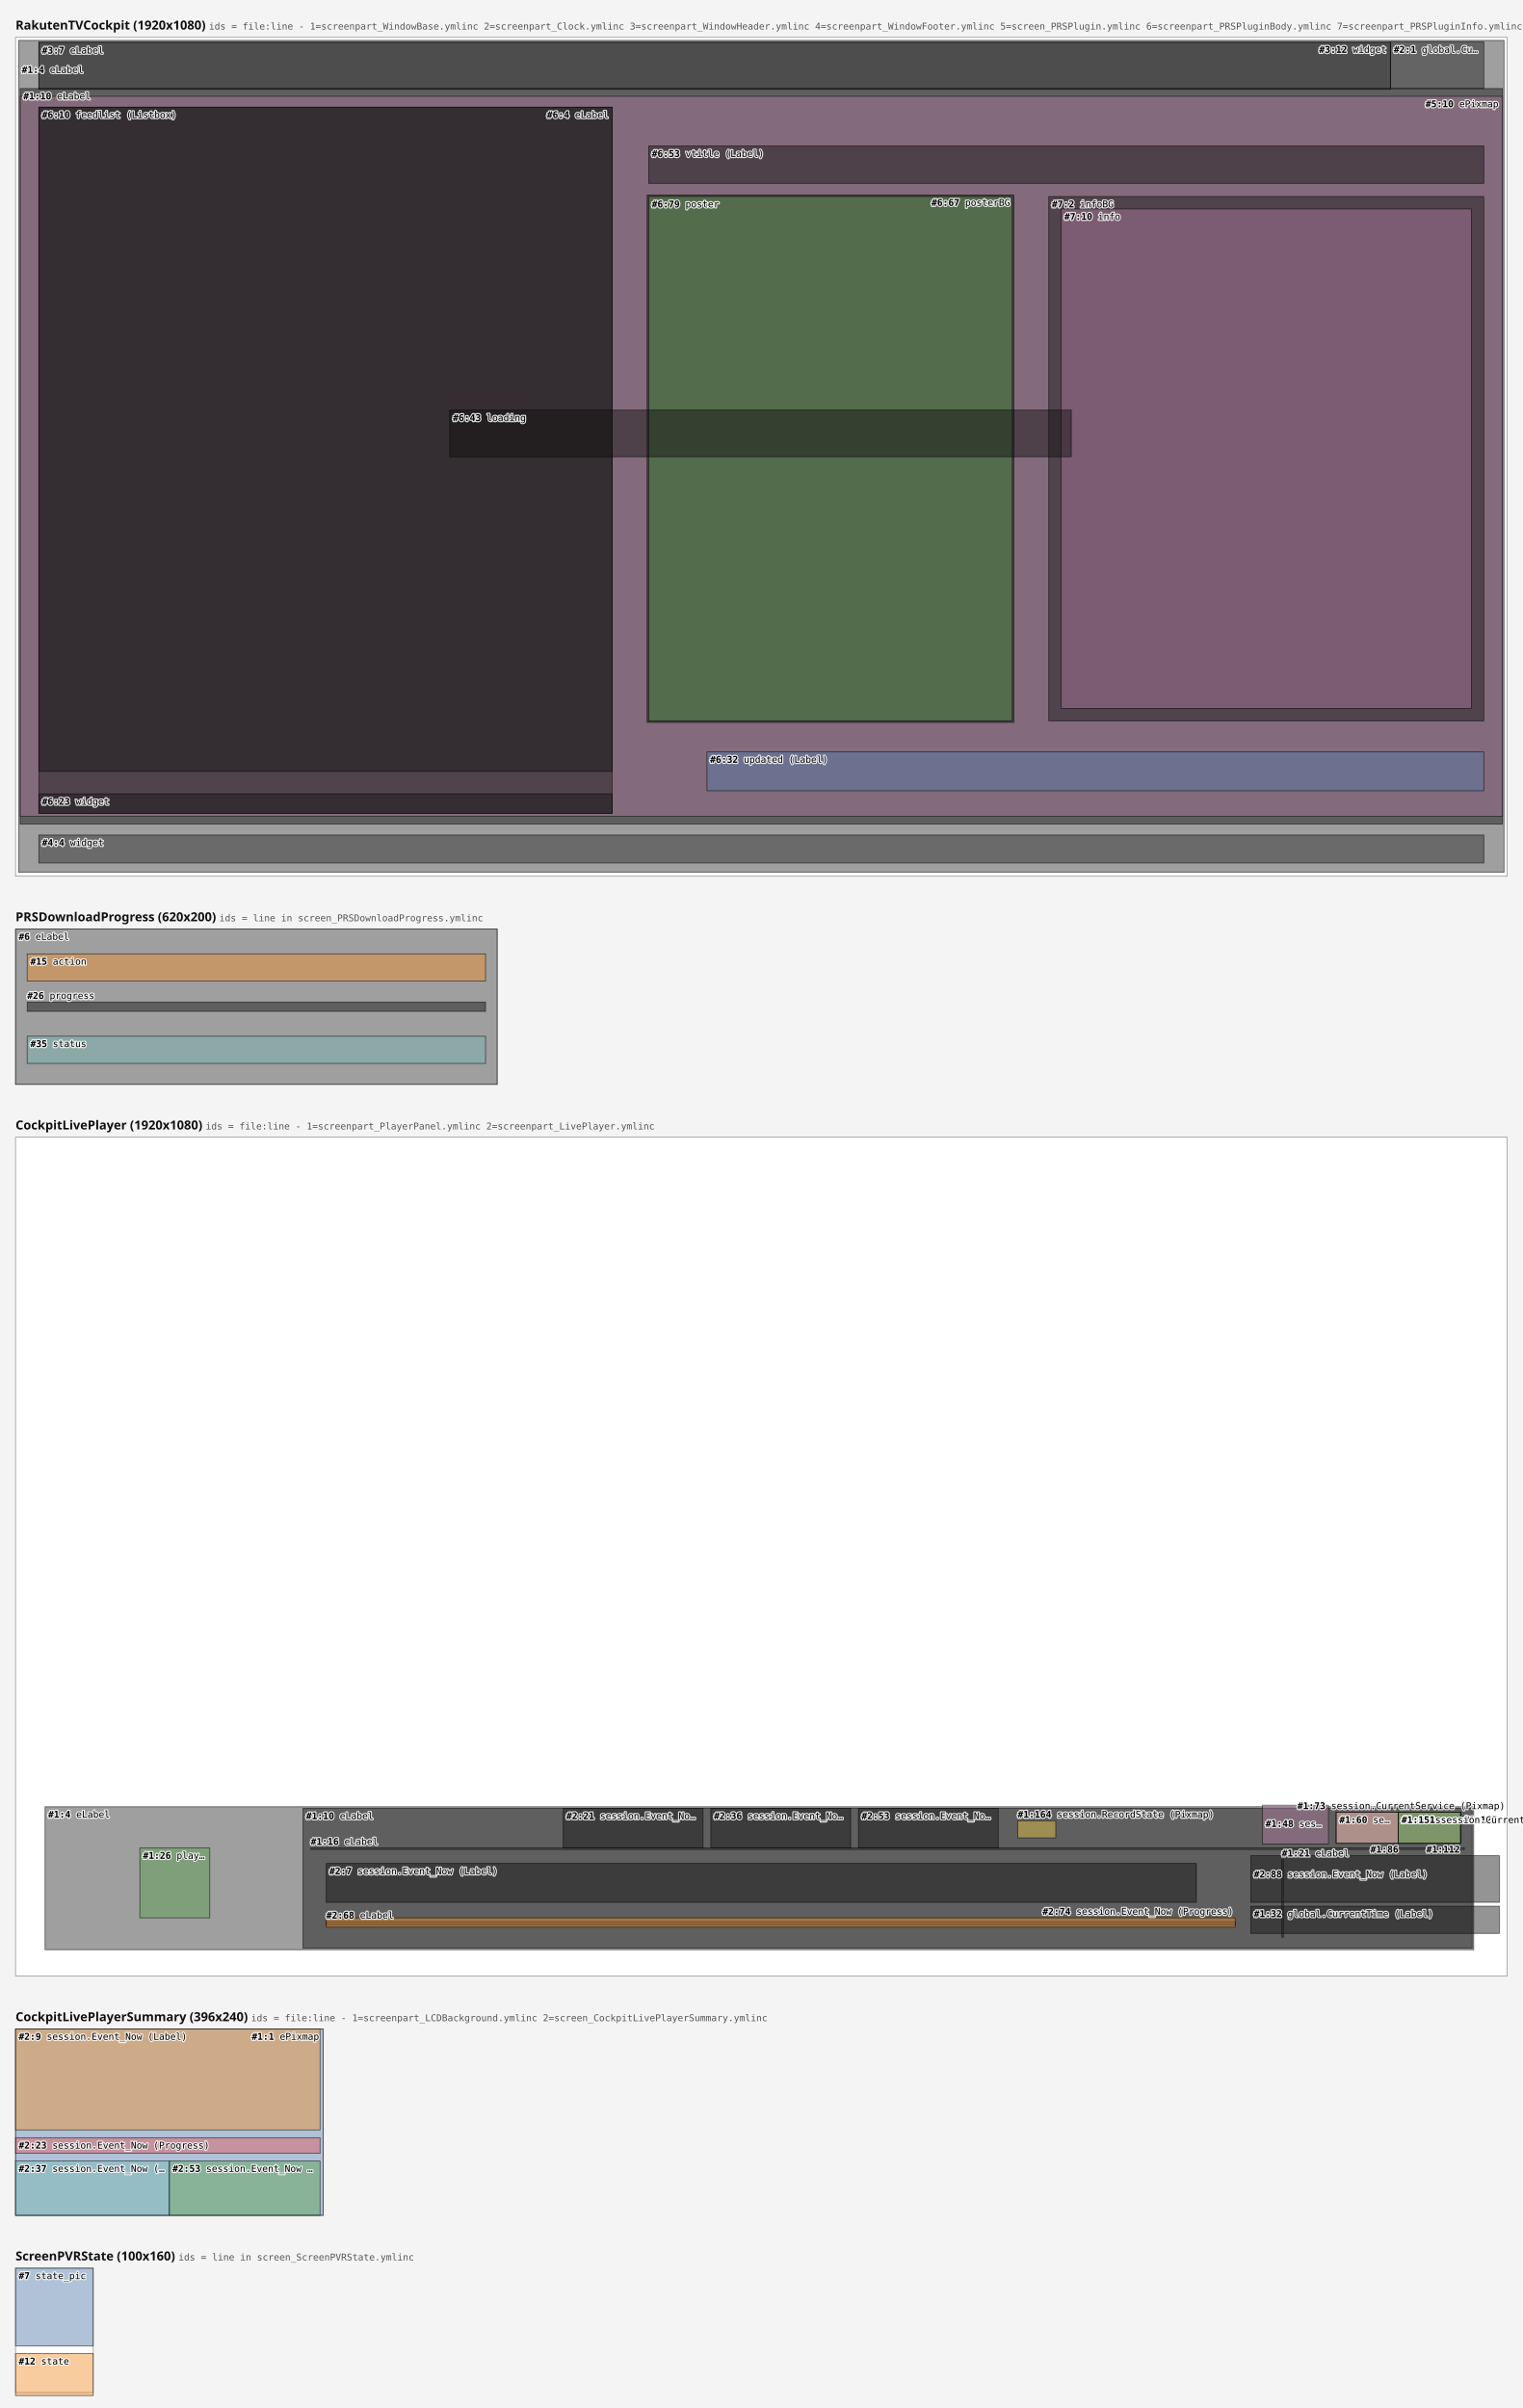
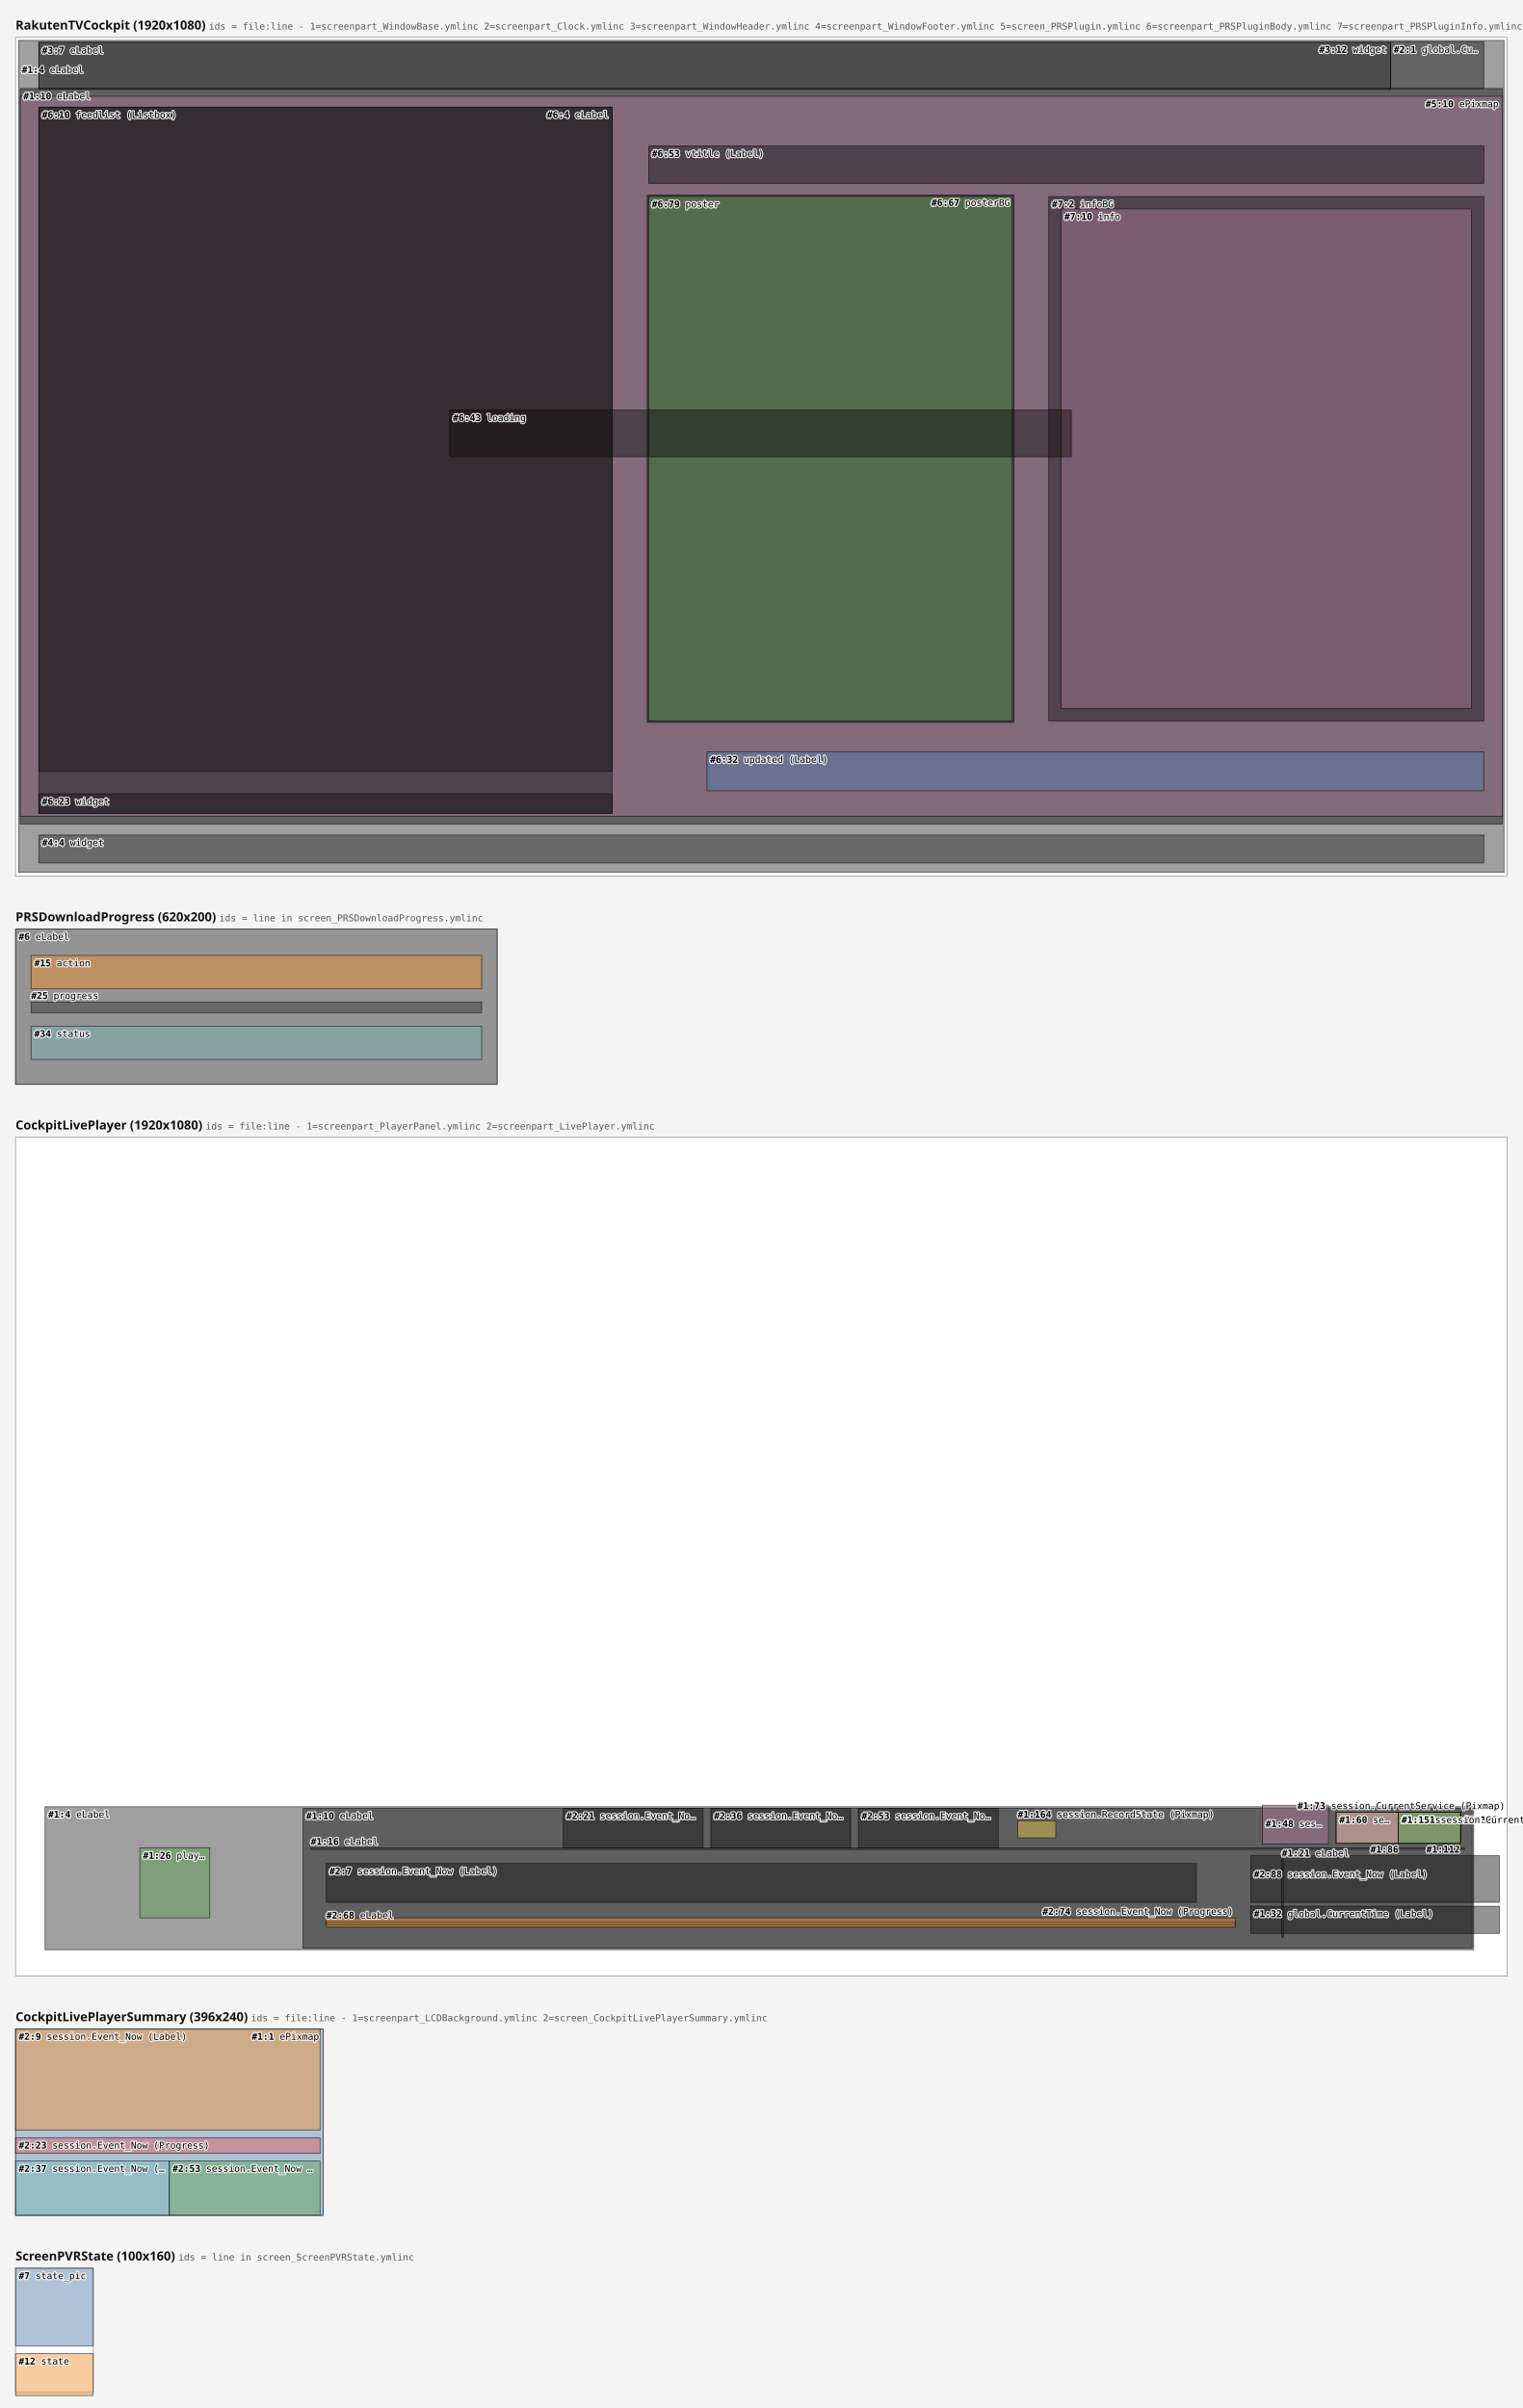
<svg xmlns="http://www.w3.org/2000/svg" width="1960" height="3100" viewBox="0 0 1960 3100">
  <rect x="0" y="0" width="1960" height="3100" fill="#f4f4f4" />
  <text x="20" y="38" font-family="sans-serif" font-size="16" font-weight="bold" fill="#111111">RakutenTVCockpit (1920x1080) <tspan font-family="monospace" font-size="12" font-weight="normal" fill="#555555">ids = file:line - 1=screenpart_WindowBase.ymlinc  2=screenpart_Clock.ymlinc  3=screenpart_WindowHeader.ymlinc  4=screenpart_WindowFooter.ymlinc  5=screen_PRSPlugin.ymlinc  6=screenpart_PRSPluginBody.ymlinc  7=screenpart_PRSPluginInfo.ymlinc</tspan>
  </text>
  <g data-screen="0" transform="translate(20,48)">
    <rect x="0" y="0" width="1920" height="1080" fill="#ffffff" stroke="#999999" stroke-width="1" />
    <rect data-ref="0:0" data-src="screenpart_WindowBase.ymlinc:4" x="4" y="4" width="1912" height="1071" fill="#2c2c2c" fill-opacity="0.45" stroke="#000000" stroke-opacity="0.6" stroke-width="1" />
    <rect data-ref="0:1" data-src="screenpart_WindowBase.ymlinc:10" x="6" y="66" width="1908" height="947" fill="#121212" fill-opacity="0.45" stroke="#000000" stroke-opacity="0.6" stroke-width="1" />
    <rect data-ref="0:6" data-src="screen_PRSPlugin.ymlinc:10" x="6" y="76" width="1908" height="927" fill="#b07aa1" fill-opacity="0.45" stroke="#000000" stroke-opacity="0.6" stroke-width="1" />
    <rect data-ref="0:15" data-src="screenpart_PRSPluginInfo.ymlinc:2" x="1330" y="205" width="560" height="675" fill="#121212" fill-opacity="0.45" stroke="#000000" stroke-opacity="0.6" stroke-width="1" />
    <rect data-ref="0:7" data-src="screenpart_PRSPluginBody.ymlinc:4" x="30" y="90" width="738" height="909" fill="#121212" fill-opacity="0.45" stroke="#000000" stroke-opacity="0.6" stroke-width="1" />
    <rect data-ref="0:13" data-src="screenpart_PRSPluginBody.ymlinc:67" x="813" y="203" width="472" height="679" fill="#0e0e0e" fill-opacity="0.45" stroke="#000000" stroke-opacity="0.6" stroke-width="1" />
    <rect data-ref="0:8" data-src="screenpart_PRSPluginBody.ymlinc:10" x="30" y="90" width="738" height="855" fill="#121212" fill-opacity="0.45" stroke="#000000" stroke-opacity="0.6" stroke-width="1" />
    <rect data-ref="0:9" data-src="screenpart_PRSPluginBody.ymlinc:23" x="30" y="974" width="738" height="25" fill="#121212" fill-opacity="0.45" stroke="#000000" stroke-opacity="0.6" stroke-width="1" />
    <rect data-ref="0:10" data-src="screenpart_PRSPluginBody.ymlinc:32" x="890" y="920" width="1000" height="50" fill="#4e79a7" fill-opacity="0.45" stroke="#000000" stroke-opacity="0.6" stroke-width="1" />
    <rect data-ref="0:12" data-src="screenpart_PRSPluginBody.ymlinc:53" x="815" y="140" width="1075" height="48" fill="#0e0e0e" fill-opacity="0.45" stroke="#000000" stroke-opacity="0.6" stroke-width="1" />
    <rect data-ref="0:14" data-src="screenpart_PRSPluginBody.ymlinc:79" x="815" y="205" width="468" height="675" fill="#59a14f" fill-opacity="0.45" stroke="#000000" stroke-opacity="0.6" stroke-width="1" />
    <rect data-ref="0:16" data-src="screenpart_PRSPluginInfo.ymlinc:10" x="1346" y="221" width="528" height="643" fill="#b07aa1" fill-opacity="0.45" stroke="#000000" stroke-opacity="0.6" stroke-width="1" />
    <rect data-ref="0:5" data-src="screenpart_WindowFooter.ymlinc:4" x="30" y="1027" width="1860" height="36" fill="#2c2c2c" fill-opacity="0.45" stroke="#000000" stroke-opacity="0.6" stroke-width="1" />
    <rect data-ref="0:11" data-src="screenpart_PRSPluginBody.ymlinc:43" x="559" y="480" width="800" height="60" fill="#0e0e0e" fill-opacity="0.45" stroke="#000000" stroke-opacity="0.6" stroke-width="1" />
    <rect data-ref="0:3" data-src="screenpart_WindowHeader.ymlinc:7" x="30" y="7" width="1740" height="60" fill="#2c2c2c" fill-opacity="0.45" stroke="#000000" stroke-opacity="0.6" stroke-width="1" />
    <rect data-ref="0:2" data-src="screenpart_Clock.ymlinc:1" x="1770" y="6" width="120" height="60" fill="#1d1d1d" fill-opacity="0.45" stroke="#000000" stroke-opacity="0.6" stroke-width="1" />
    <rect data-ref="0:4" data-src="screenpart_WindowHeader.ymlinc:12" x="30" y="6" width="1740" height="60" fill="#2c2c2c" fill-opacity="0.45" stroke="#000000" stroke-opacity="0.6" stroke-width="1" />
    <g pointer-events="none" font-family="monospace" font-size="12" fill="#000000" stroke="#ffffff" stroke-width="3" stroke-opacity="0.85" stroke-linejoin="round" paint-order="stroke">
      <text x="8" y="46">
        <tspan font-weight="bold">#1:4</tspan> eLabel</text>
      <text x="10" y="80">
        <tspan font-weight="bold">#1:10</tspan> eLabel</text>
      <text x="1815" y="90">
        <tspan font-weight="bold">#5:10</tspan> ePixmap</text>
      <text x="1334" y="219">
        <tspan font-weight="bold">#7:2</tspan> infoBG</text>
      <text x="684" y="104">
        <tspan font-weight="bold">#6:4</tspan> eLabel</text>
      <text x="1179" y="217">
        <tspan font-weight="bold">#6:67</tspan> posterBG</text>
      <text x="34" y="104">
        <tspan font-weight="bold">#6:10</tspan> feedlist (Listbox)</text>
      <text x="34" y="988">
        <tspan font-weight="bold">#6:23</tspan> widget</text>
      <text x="894" y="934">
        <tspan font-weight="bold">#6:32</tspan> updated (Label)</text>
      <text x="819" y="154">
        <tspan font-weight="bold">#6:53</tspan> vtitle (Label)</text>
      <text x="819" y="219">
        <tspan font-weight="bold">#6:79</tspan> poster</text>
      <text x="1350" y="235">
        <tspan font-weight="bold">#7:10</tspan> info</text>
      <text x="34" y="1041">
        <tspan font-weight="bold">#4:4</tspan> widget</text>
      <text x="563" y="494">
        <tspan font-weight="bold">#6:43</tspan> loading</text>
      <text x="34" y="21">
        <tspan font-weight="bold">#3:7</tspan> eLabel</text>
      <text x="1774" y="20">
        <tspan font-weight="bold">#2:1</tspan> global.Cu…</text>
      <text x="1678" y="20">
        <tspan font-weight="bold">#3:12</tspan> widget</text>
    </g>
  </g>
  <text x="20" y="1186" font-family="sans-serif" font-size="16" font-weight="bold" fill="#111111">PRSDownloadProgress (620x200) <tspan font-family="monospace" font-size="12" font-weight="normal" fill="#555555">ids = line in screen_PRSDownloadProgress.ymlinc</tspan>
  </text>
  <g data-screen="1" transform="translate(20,1196)">
    <rect x="0" y="0" width="620" height="200" fill="#ffffff" stroke="#999999" stroke-width="1" />
-     <rect data-ref="1:0" data-src="screen_PRSDownloadProgress.ymlinc:6" x="0" y="0" width="620" height="200" fill="#2c2c2c" fill-opacity="0.45" stroke="#000000" stroke-opacity="0.6" stroke-width="1" />
-     <rect data-ref="1:1" data-src="screen_PRSDownloadProgress.ymlinc:15" x="15" y="32" width="590" height="35" fill="#f28e2b" fill-opacity="0.45" stroke="#000000" stroke-opacity="0.6" stroke-width="1" />
-     <rect data-ref="1:3" data-src="screen_PRSDownloadProgress.ymlinc:35" x="15" y="138" width="590" height="35" fill="#76b7b2" fill-opacity="0.45" stroke="#000000" stroke-opacity="0.6" stroke-width="1" />
-     <rect data-ref="1:2" data-src="screen_PRSDownloadProgress.ymlinc:26" x="15" y="94" width="590" height="12" fill="#0e0e0e" fill-opacity="0.45" stroke="#000000" stroke-opacity="0.6" stroke-width="1" />
+     <rect data-ref="1:0" data-src="screen_PRSDownloadProgress.ymlinc:6" x="0" y="0" width="620" height="200" fill="#121212" fill-opacity="0.45" stroke="#000000" stroke-opacity="0.6" stroke-width="1" />
+     <rect data-ref="1:1" data-src="screen_PRSDownloadProgress.ymlinc:15" x="20" y="34" width="580" height="43" fill="#f28e2b" fill-opacity="0.45" stroke="#000000" stroke-opacity="0.6" stroke-width="1" />
+     <rect data-ref="1:2" data-src="screen_PRSDownloadProgress.ymlinc:25" x="20" y="94" width="580" height="14" fill="#363636" fill-opacity="0.45" stroke="#000000" stroke-opacity="0.6" stroke-width="1" />
+     <rect data-ref="1:3" data-src="screen_PRSDownloadProgress.ymlinc:34" x="20" y="125" width="580" height="43" fill="#76b7b2" fill-opacity="0.45" stroke="#000000" stroke-opacity="0.6" stroke-width="1" />
    <g pointer-events="none" font-family="monospace" font-size="12" fill="#000000" stroke="#ffffff" stroke-width="3" stroke-opacity="0.85" stroke-linejoin="round" paint-order="stroke">
      <text x="4" y="14">
        <tspan font-weight="bold">#6</tspan> eLabel</text>
-       <text x="19" y="46">
+       <text x="24" y="48">
        <tspan font-weight="bold">#15</tspan> action</text>
-       <text x="19" y="152">
-         <tspan font-weight="bold">#35</tspan> status</text>
-       <text x="15" y="90">
-         <tspan font-weight="bold">#26</tspan> progress</text>
+       <text x="20" y="90">
+         <tspan font-weight="bold">#25</tspan> progress</text>
+       <text x="24" y="139">
+         <tspan font-weight="bold">#34</tspan> status</text>
    </g>
  </g>
  <text x="20" y="1454" font-family="sans-serif" font-size="16" font-weight="bold" fill="#111111">CockpitLivePlayer (1920x1080) <tspan font-family="monospace" font-size="12" font-weight="normal" fill="#555555">ids = file:line - 1=screenpart_PlayerPanel.ymlinc  2=screenpart_LivePlayer.ymlinc</tspan>
  </text>
  <g data-screen="2" transform="translate(20,1464)">
    <rect x="0" y="0" width="1920" height="1080" fill="#ffffff" stroke="#999999" stroke-width="1" />
    <rect data-ref="2:0" data-src="screenpart_PlayerPanel.ymlinc:4" x="38" y="862" width="1839" height="184" fill="#2c2c2c" fill-opacity="0.45" stroke="#000000" stroke-opacity="0.6" stroke-width="1" />
    <rect data-ref="2:1" data-src="screenpart_PlayerPanel.ymlinc:10" x="370" y="864" width="1505" height="180" fill="#121212" fill-opacity="0.45" stroke="#000000" stroke-opacity="0.6" stroke-width="1" />
    <rect data-ref="2:2" data-src="screenpart_PlayerPanel.ymlinc:16" x="380" y="915" width="1485" height="2" fill="#363636" fill-opacity="0.45" stroke="#000000" stroke-opacity="0.6" stroke-width="1" />
    <rect data-ref="2:3" data-src="screenpart_PlayerPanel.ymlinc:21" x="1630" y="930" width="2" height="100" fill="#363636" fill-opacity="0.45" stroke="#000000" stroke-opacity="0.6" stroke-width="1" />
    <rect data-ref="2:16" data-src="screenpart_LivePlayer.ymlinc:7" x="400" y="935" width="1120" height="50" fill="#121212" fill-opacity="0.45" stroke="#000000" stroke-opacity="0.6" stroke-width="1" />
    <rect data-ref="2:17" data-src="screenpart_LivePlayer.ymlinc:21" x="705" y="864" width="180" height="51" fill="#121212" fill-opacity="0.45" stroke="#000000" stroke-opacity="0.6" stroke-width="1" />
    <rect data-ref="2:18" data-src="screenpart_LivePlayer.ymlinc:36" x="895" y="864" width="180" height="51" fill="#121212" fill-opacity="0.45" stroke="#000000" stroke-opacity="0.6" stroke-width="1" />
    <rect data-ref="2:19" data-src="screenpart_LivePlayer.ymlinc:53" x="1085" y="864" width="180" height="51" fill="#121212" fill-opacity="0.45" stroke="#000000" stroke-opacity="0.6" stroke-width="1" />
    <rect data-ref="2:20" data-src="screenpart_LivePlayer.ymlinc:68" x="400" y="1010" width="1170" height="4" fill="#232323" fill-opacity="0.45" stroke="#000000" stroke-opacity="0.6" stroke-width="1" />
    <rect data-ref="2:7" data-src="screenpart_PlayerPanel.ymlinc:60" x="1700" y="869" width="80" height="40" fill="#ff9da7" fill-opacity="0.45" stroke="#000000" stroke-opacity="0.6" stroke-width="1" />
    <rect data-ref="2:8" data-src="screenpart_PlayerPanel.ymlinc:73" x="1700" y="869" width="80" height="40" fill="#9c755f" fill-opacity="0.45" stroke="#000000" stroke-opacity="0.6" stroke-width="1" />
    <rect data-ref="2:9" data-src="screenpart_PlayerPanel.ymlinc:86" x="1700" y="869" width="80" height="40" fill="#bab0ac" fill-opacity="0.45" stroke="#000000" stroke-opacity="0.6" stroke-width="1" />
    <rect data-ref="2:10" data-src="screenpart_PlayerPanel.ymlinc:99" x="1780" y="869" width="80" height="40" fill="#4e79a7" fill-opacity="0.45" stroke="#000000" stroke-opacity="0.6" stroke-width="1" />
    <rect data-ref="2:11" data-src="screenpart_PlayerPanel.ymlinc:112" x="1780" y="869" width="80" height="40" fill="#f28e2b" fill-opacity="0.45" stroke="#000000" stroke-opacity="0.6" stroke-width="1" />
    <rect data-ref="2:12" data-src="screenpart_PlayerPanel.ymlinc:125" x="1780" y="869" width="80" height="40" fill="#e15759" fill-opacity="0.45" stroke="#000000" stroke-opacity="0.6" stroke-width="1" />
    <rect data-ref="2:13" data-src="screenpart_PlayerPanel.ymlinc:138" x="1780" y="869" width="80" height="40" fill="#76b7b2" fill-opacity="0.45" stroke="#000000" stroke-opacity="0.6" stroke-width="1" />
    <rect data-ref="2:14" data-src="screenpart_PlayerPanel.ymlinc:151" x="1780" y="869" width="80" height="40" fill="#59a14f" fill-opacity="0.45" stroke="#000000" stroke-opacity="0.6" stroke-width="1" />
    <rect data-ref="2:15" data-src="screenpart_PlayerPanel.ymlinc:164" x="1290" y="880" width="49" height="22" fill="#edc948" fill-opacity="0.45" stroke="#000000" stroke-opacity="0.6" stroke-width="1" />
    <rect data-ref="2:4" data-src="screenpart_PlayerPanel.ymlinc:26" x="160" y="915" width="90" height="90" fill="#59a14f" fill-opacity="0.45" stroke="#000000" stroke-opacity="0.6" stroke-width="1" />
    <rect data-ref="2:21" data-src="screenpart_LivePlayer.ymlinc:74" x="400" y="1005" width="1170" height="12" fill="#f28e2b" fill-opacity="0.45" stroke="#000000" stroke-opacity="0.6" stroke-width="1" />
    <rect data-ref="2:6" data-src="screenpart_PlayerPanel.ymlinc:48" x="1605" y="860" width="85" height="50" fill="#b07aa1" fill-opacity="0.45" stroke="#000000" stroke-opacity="0.6" stroke-width="1" />
    <rect data-ref="2:5" data-src="screenpart_PlayerPanel.ymlinc:32" x="1590" y="990" width="320" height="35" fill="#121212" fill-opacity="0.45" stroke="#000000" stroke-opacity="0.6" stroke-width="1" />
    <rect data-ref="2:22" data-src="screenpart_LivePlayer.ymlinc:88" x="1590" y="925" width="320" height="60" fill="#121212" fill-opacity="0.45" stroke="#000000" stroke-opacity="0.6" stroke-width="1" />
    <g pointer-events="none" font-family="monospace" font-size="12" fill="#000000" stroke="#ffffff" stroke-width="3" stroke-opacity="0.85" stroke-linejoin="round" paint-order="stroke">
      <text x="42" y="876">
        <tspan font-weight="bold">#1:4</tspan> eLabel</text>
      <text x="374" y="878">
        <tspan font-weight="bold">#1:10</tspan> eLabel</text>
      <text x="380" y="911">
        <tspan font-weight="bold">#1:16</tspan> eLabel</text>
      <text x="1630" y="926">
        <tspan font-weight="bold">#1:21</tspan> eLabel</text>
      <text x="404" y="949">
        <tspan font-weight="bold">#2:7</tspan> session.Event_Now (Label)</text>
      <text x="709" y="878">
        <tspan font-weight="bold">#2:21</tspan> session.Event_No…</text>
      <text x="899" y="878">
        <tspan font-weight="bold">#2:36</tspan> session.Event_No…</text>
      <text x="1089" y="878">
        <tspan font-weight="bold">#2:53</tspan> session.Event_No…</text>
      <text x="400" y="1006">
        <tspan font-weight="bold">#2:68</tspan> eLabel</text>
      <text x="1704" y="883">
        <tspan font-weight="bold">#1:60</tspan> se…</text>
      <text x="1650" y="865">
        <tspan font-weight="bold">#1:73</tspan> session.CurrentService (Pixmap)</text>
      <text x="1744" y="921">
        <tspan font-weight="bold">#1:86</tspan>
      </text>
      <text x="1784" y="883">
        <tspan font-weight="bold">#1:99</tspan> se…</text>
      <text x="1816" y="921">
        <tspan font-weight="bold">#1:112</tspan>
      </text>
      <text x="1864" y="883">
        <tspan font-weight="bold">#1:125</tspan>
      </text>
      <text x="1784" y="883">
        <tspan font-weight="bold">#1:138</tspan> session.CurrentService (Pixmap)</text>
      <text x="1784" y="883">
        <tspan font-weight="bold">#1:151</tspan> session.CurrentService (Pixmap)</text>
      <text x="1290" y="876">
        <tspan font-weight="bold">#1:164</tspan> session.RecordState (Pixmap)</text>
      <text x="164" y="929">
        <tspan font-weight="bold">#1:26</tspan> play…</text>
      <text x="1322" y="1001">
        <tspan font-weight="bold">#2:74</tspan> session.Event_Now (Progress)</text>
      <text x="1609" y="888">
        <tspan font-weight="bold">#1:48</tspan> ses…</text>
      <text x="1594" y="1004">
        <tspan font-weight="bold">#1:32</tspan> global.CurrentTime (Label)</text>
      <text x="1594" y="953">
        <tspan font-weight="bold">#2:88</tspan> session.Event_Now (Label)</text>
    </g>
  </g>
  <text x="20" y="2602" font-family="sans-serif" font-size="16" font-weight="bold" fill="#111111">CockpitLivePlayerSummary (396x240) <tspan font-family="monospace" font-size="12" font-weight="normal" fill="#555555">ids = file:line - 1=screenpart_LCDBackground.ymlinc  2=screen_CockpitLivePlayerSummary.ymlinc</tspan>
  </text>
  <g data-screen="3" transform="translate(20,2612)">
    <rect x="0" y="0" width="396" height="240" fill="#ffffff" stroke="#999999" stroke-width="1" />
    <rect data-ref="3:0" data-src="screenpart_LCDBackground.ymlinc:1" x="0" y="0" width="396" height="240" fill="#4e79a7" fill-opacity="0.45" stroke="#000000" stroke-opacity="0.6" stroke-width="1" />
    <rect data-ref="3:3" data-src="screen_CockpitLivePlayerSummary.ymlinc:37" x="0" y="170" width="198" height="70" fill="#76b7b2" fill-opacity="0.45" stroke="#000000" stroke-opacity="0.6" stroke-width="1" />
    <rect data-ref="3:4" data-src="screen_CockpitLivePlayerSummary.ymlinc:53" x="198" y="170" width="194" height="70" fill="#59a14f" fill-opacity="0.45" stroke="#000000" stroke-opacity="0.6" stroke-width="1" />
    <rect data-ref="3:1" data-src="screen_CockpitLivePlayerSummary.ymlinc:9" x="0" y="0" width="392" height="130" fill="#f28e2b" fill-opacity="0.45" stroke="#000000" stroke-opacity="0.6" stroke-width="1" />
    <rect data-ref="3:2" data-src="screen_CockpitLivePlayerSummary.ymlinc:23" x="0" y="140" width="392" height="20" fill="#e15759" fill-opacity="0.45" stroke="#000000" stroke-opacity="0.6" stroke-width="1" />
    <g pointer-events="none" font-family="monospace" font-size="12" fill="#000000" stroke="#ffffff" stroke-width="3" stroke-opacity="0.85" stroke-linejoin="round" paint-order="stroke">
      <text x="304" y="14">
        <tspan font-weight="bold">#1:1</tspan> ePixmap</text>
      <text x="4" y="184">
        <tspan font-weight="bold">#2:37</tspan> session.Event_Now (…</text>
      <text x="202" y="184">
        <tspan font-weight="bold">#2:53</tspan> session.Event_Now …</text>
      <text x="4" y="14">
        <tspan font-weight="bold">#2:9</tspan> session.Event_Now (Label)</text>
      <text x="4" y="154">
        <tspan font-weight="bold">#2:23</tspan> session.Event_Now (Progress)</text>
    </g>
  </g>
  <text x="20" y="2910" font-family="sans-serif" font-size="16" font-weight="bold" fill="#111111">ScreenPVRState (100x160) <tspan font-family="monospace" font-size="12" font-weight="normal" fill="#555555">ids = line in screen_ScreenPVRState.ymlinc</tspan>
  </text>
  <g data-screen="4" transform="translate(20,2920)">
    <rect x="0" y="0" width="100" height="160" fill="#ffffff" stroke="#999999" stroke-width="1" />
    <rect data-ref="4:0" data-src="screen_ScreenPVRState.ymlinc:7" x="0" y="0" width="100" height="100" fill="#4e79a7" fill-opacity="0.45" stroke="#000000" stroke-opacity="0.6" stroke-width="1" />
    <rect data-ref="4:1" data-src="screen_ScreenPVRState.ymlinc:12" x="0" y="110" width="100" height="54" fill="#f28e2b" fill-opacity="0.45" stroke="#000000" stroke-opacity="0.6" stroke-width="1" />
    <g pointer-events="none" font-family="monospace" font-size="12" fill="#000000" stroke="#ffffff" stroke-width="3" stroke-opacity="0.85" stroke-linejoin="round" paint-order="stroke">
      <text x="4" y="14">
        <tspan font-weight="bold">#7</tspan> state_pic</text>
      <text x="4" y="124">
        <tspan font-weight="bold">#12</tspan> state</text>
    </g>
  </g>
</svg>
